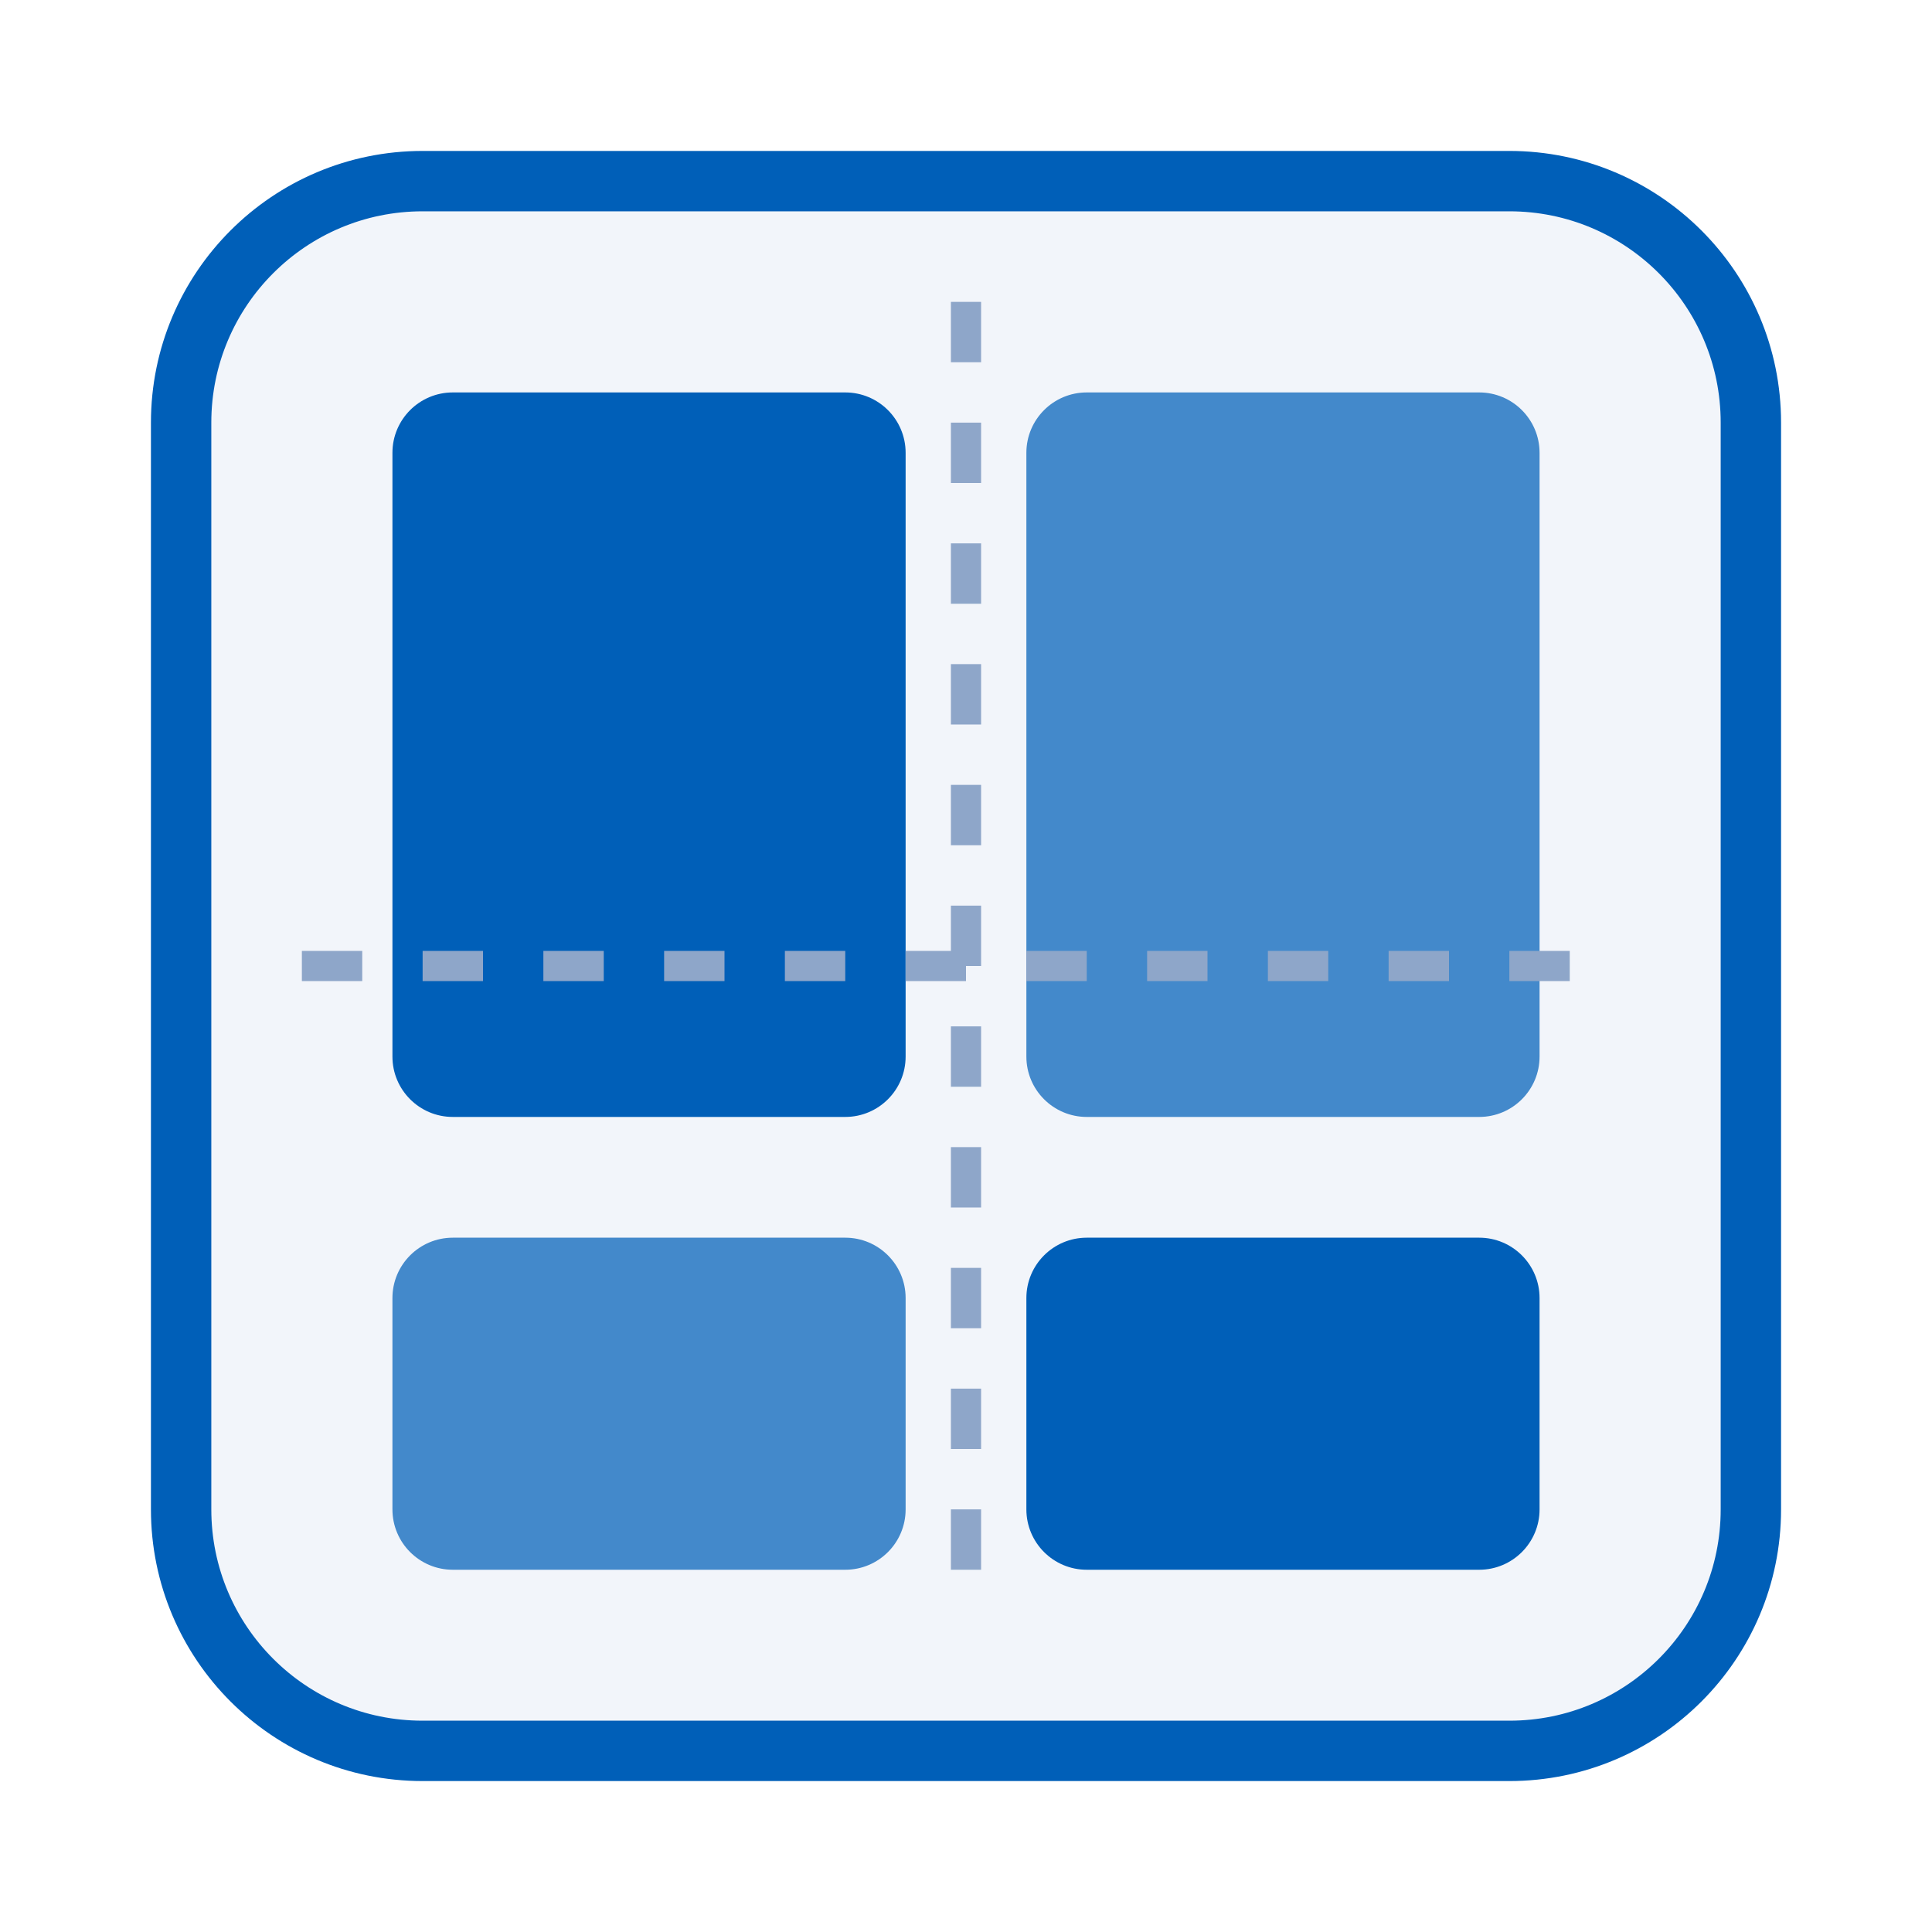
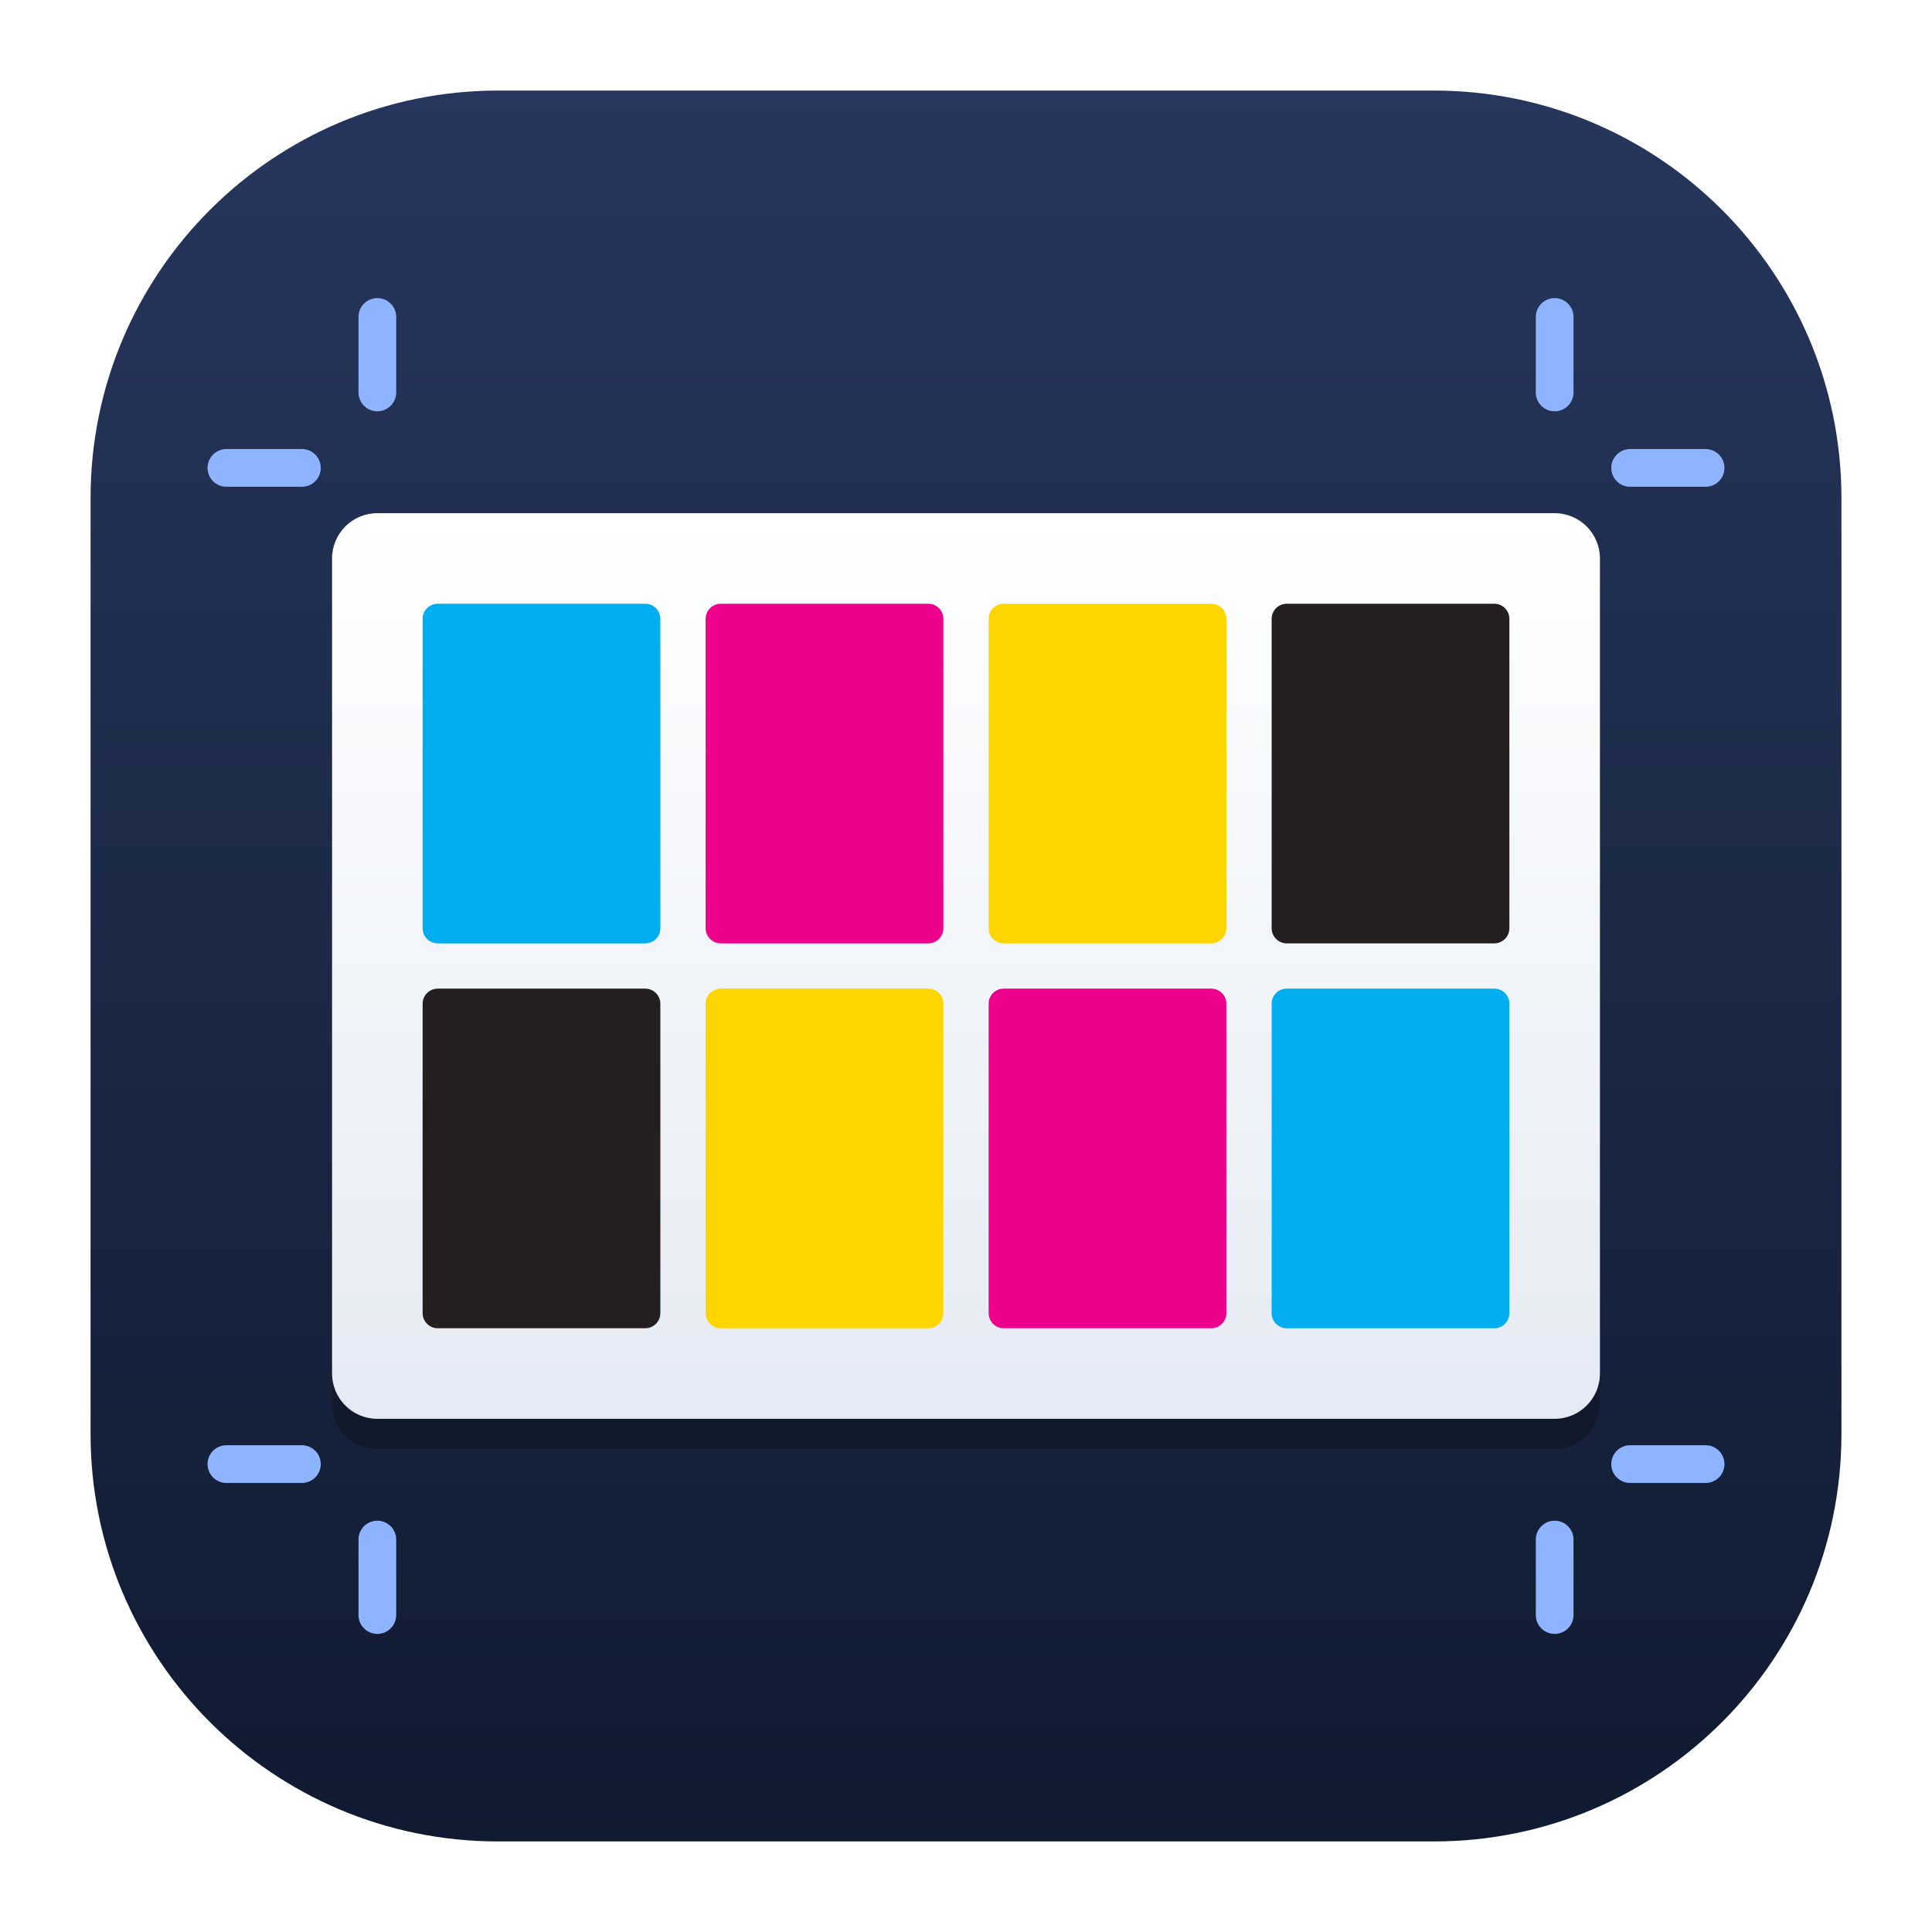
- <svg xmlns="http://www.w3.org/2000/svg" width="256" height="256" viewBox="0 0 64 64" fill="none">
-   <rect x="6" y="6" width="52" height="52" rx="8" fill="#F2F5FA" stroke="#005FB8" stroke-width="2" />
-   <rect x="13" y="13" width="17" height="24" rx="2" fill="#005FB8" />
-   <rect x="34" y="13" width="17" height="24" rx="2" fill="#005FB8" opacity="0.72" />
-   <rect x="13" y="41" width="17" height="11" rx="2" fill="#005FB8" opacity="0.72" />
-   <rect x="34" y="41" width="17" height="11" rx="2" fill="#005FB8" />
-   <line x1="10" y1="32" x2="54" y2="32" stroke="#8EA6C9" stroke-width="1" stroke-dasharray="2 2" />
-   <line x1="32" y1="10" x2="32" y2="54" stroke="#8EA6C9" stroke-width="1" stroke-dasharray="2 2" />
+ <svg xmlns="http://www.w3.org/2000/svg" width="256" height="256" viewBox="0 0 256 256">
+   <defs>
+     <linearGradient id="bg" x1="0" y1="0" x2="0" y2="1">
+       <stop offset="0" stop-color="#26365C" />
+       <stop offset="1" stop-color="#101A31" />
+     </linearGradient>
+     <linearGradient id="sheet" x1="0" y1="0" x2="0" y2="1">
+       <stop offset="0" stop-color="#FFFFFF" />
+       <stop offset="1" stop-color="#E4EAF4" />
+     </linearGradient>
+   </defs>
+   <rect x="12" y="12" width="232" height="232" rx="54" fill="url(#bg)" />
+   <g stroke="#8FB4FF" stroke-width="5" stroke-linecap="round" fill="none">
+     <path d="M30 62 H40 M50 42 V52" />
+     <path d="M226 62 H216 M206 42 V52" />
+     <path d="M30 194 H40 M50 214 V204" />
+     <path d="M226 194 H216 M206 214 V204" />
+   </g>
+   <rect x="44" y="68" width="168" height="120" rx="6" fill="#000" opacity="0.25" transform="translate(0 4)" />
+   <rect x="44" y="68" width="168" height="120" rx="6" fill="url(#sheet)" />
+   <rect x="56" y="80" width="31.5" height="45" rx="2" fill="#00AEEF" />
+   <rect x="93.5" y="80" width="31.5" height="45" rx="2" fill="#EC008C" />
+   <rect x="131" y="80" width="31.5" height="45" rx="2" fill="#FFD500" />
+   <rect x="168.5" y="80" width="31.5" height="45" rx="2" fill="#231F20" />
+   <rect x="56" y="131" width="31.5" height="45" rx="2" fill="#231F20" />
+   <rect x="93.5" y="131" width="31.5" height="45" rx="2" fill="#FFD500" />
+   <rect x="131" y="131" width="31.5" height="45" rx="2" fill="#EC008C" />
+   <rect x="168.5" y="131" width="31.5" height="45" rx="2" fill="#00AEEF" />
</svg>
